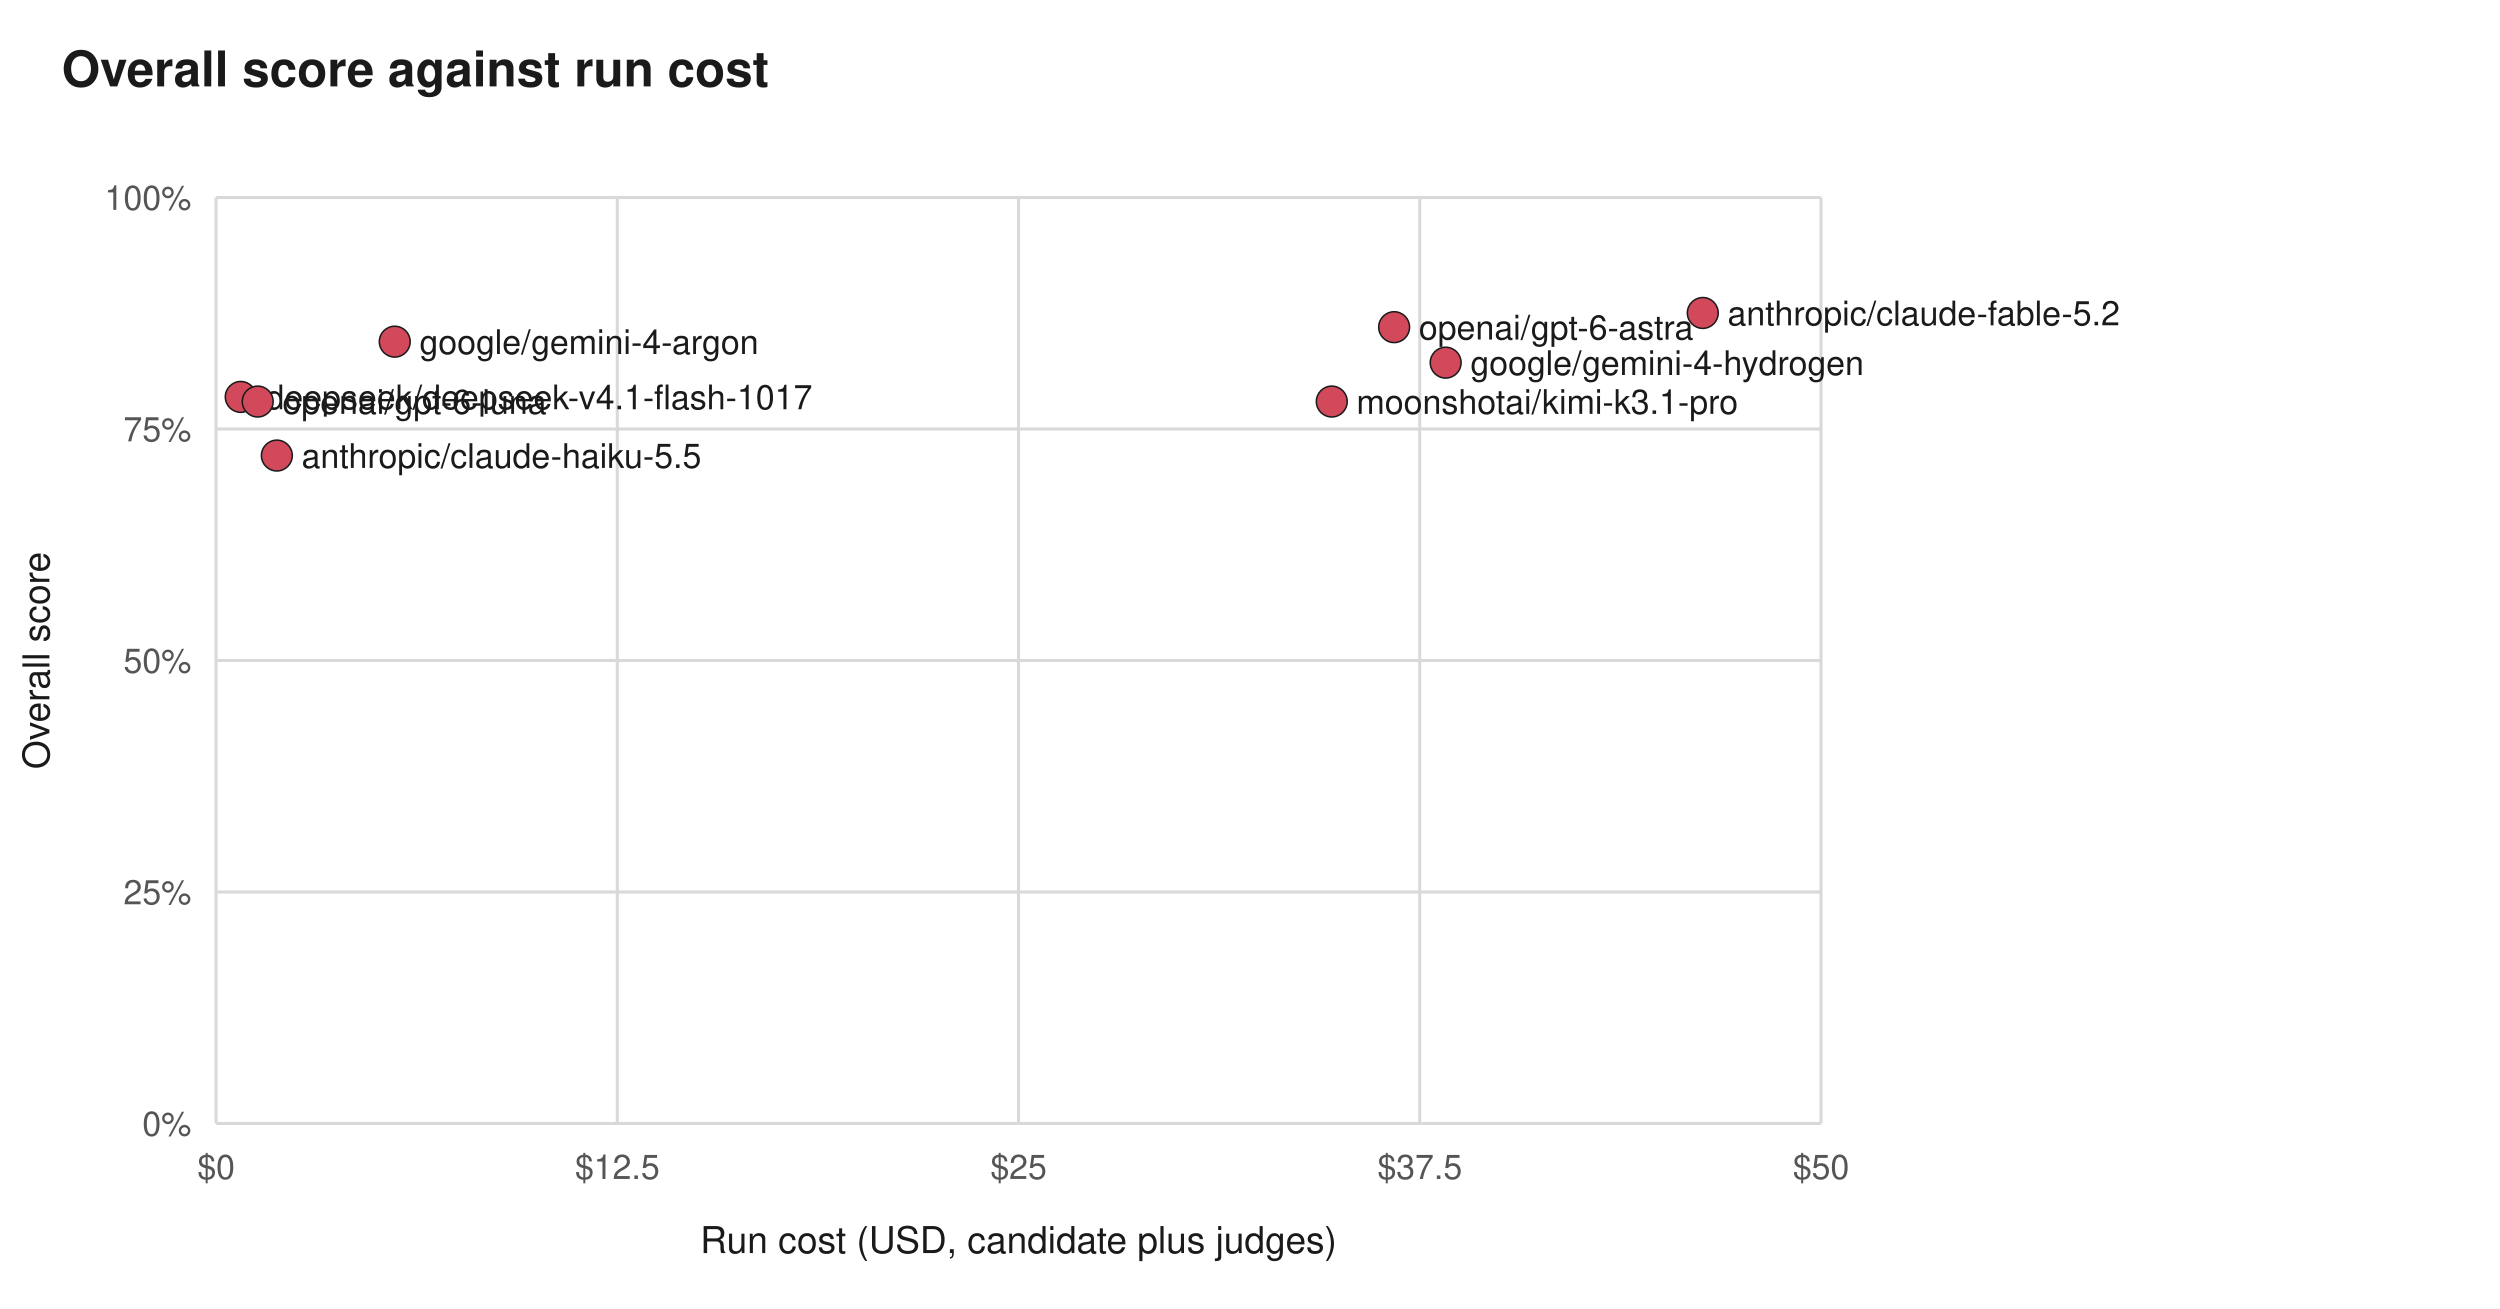
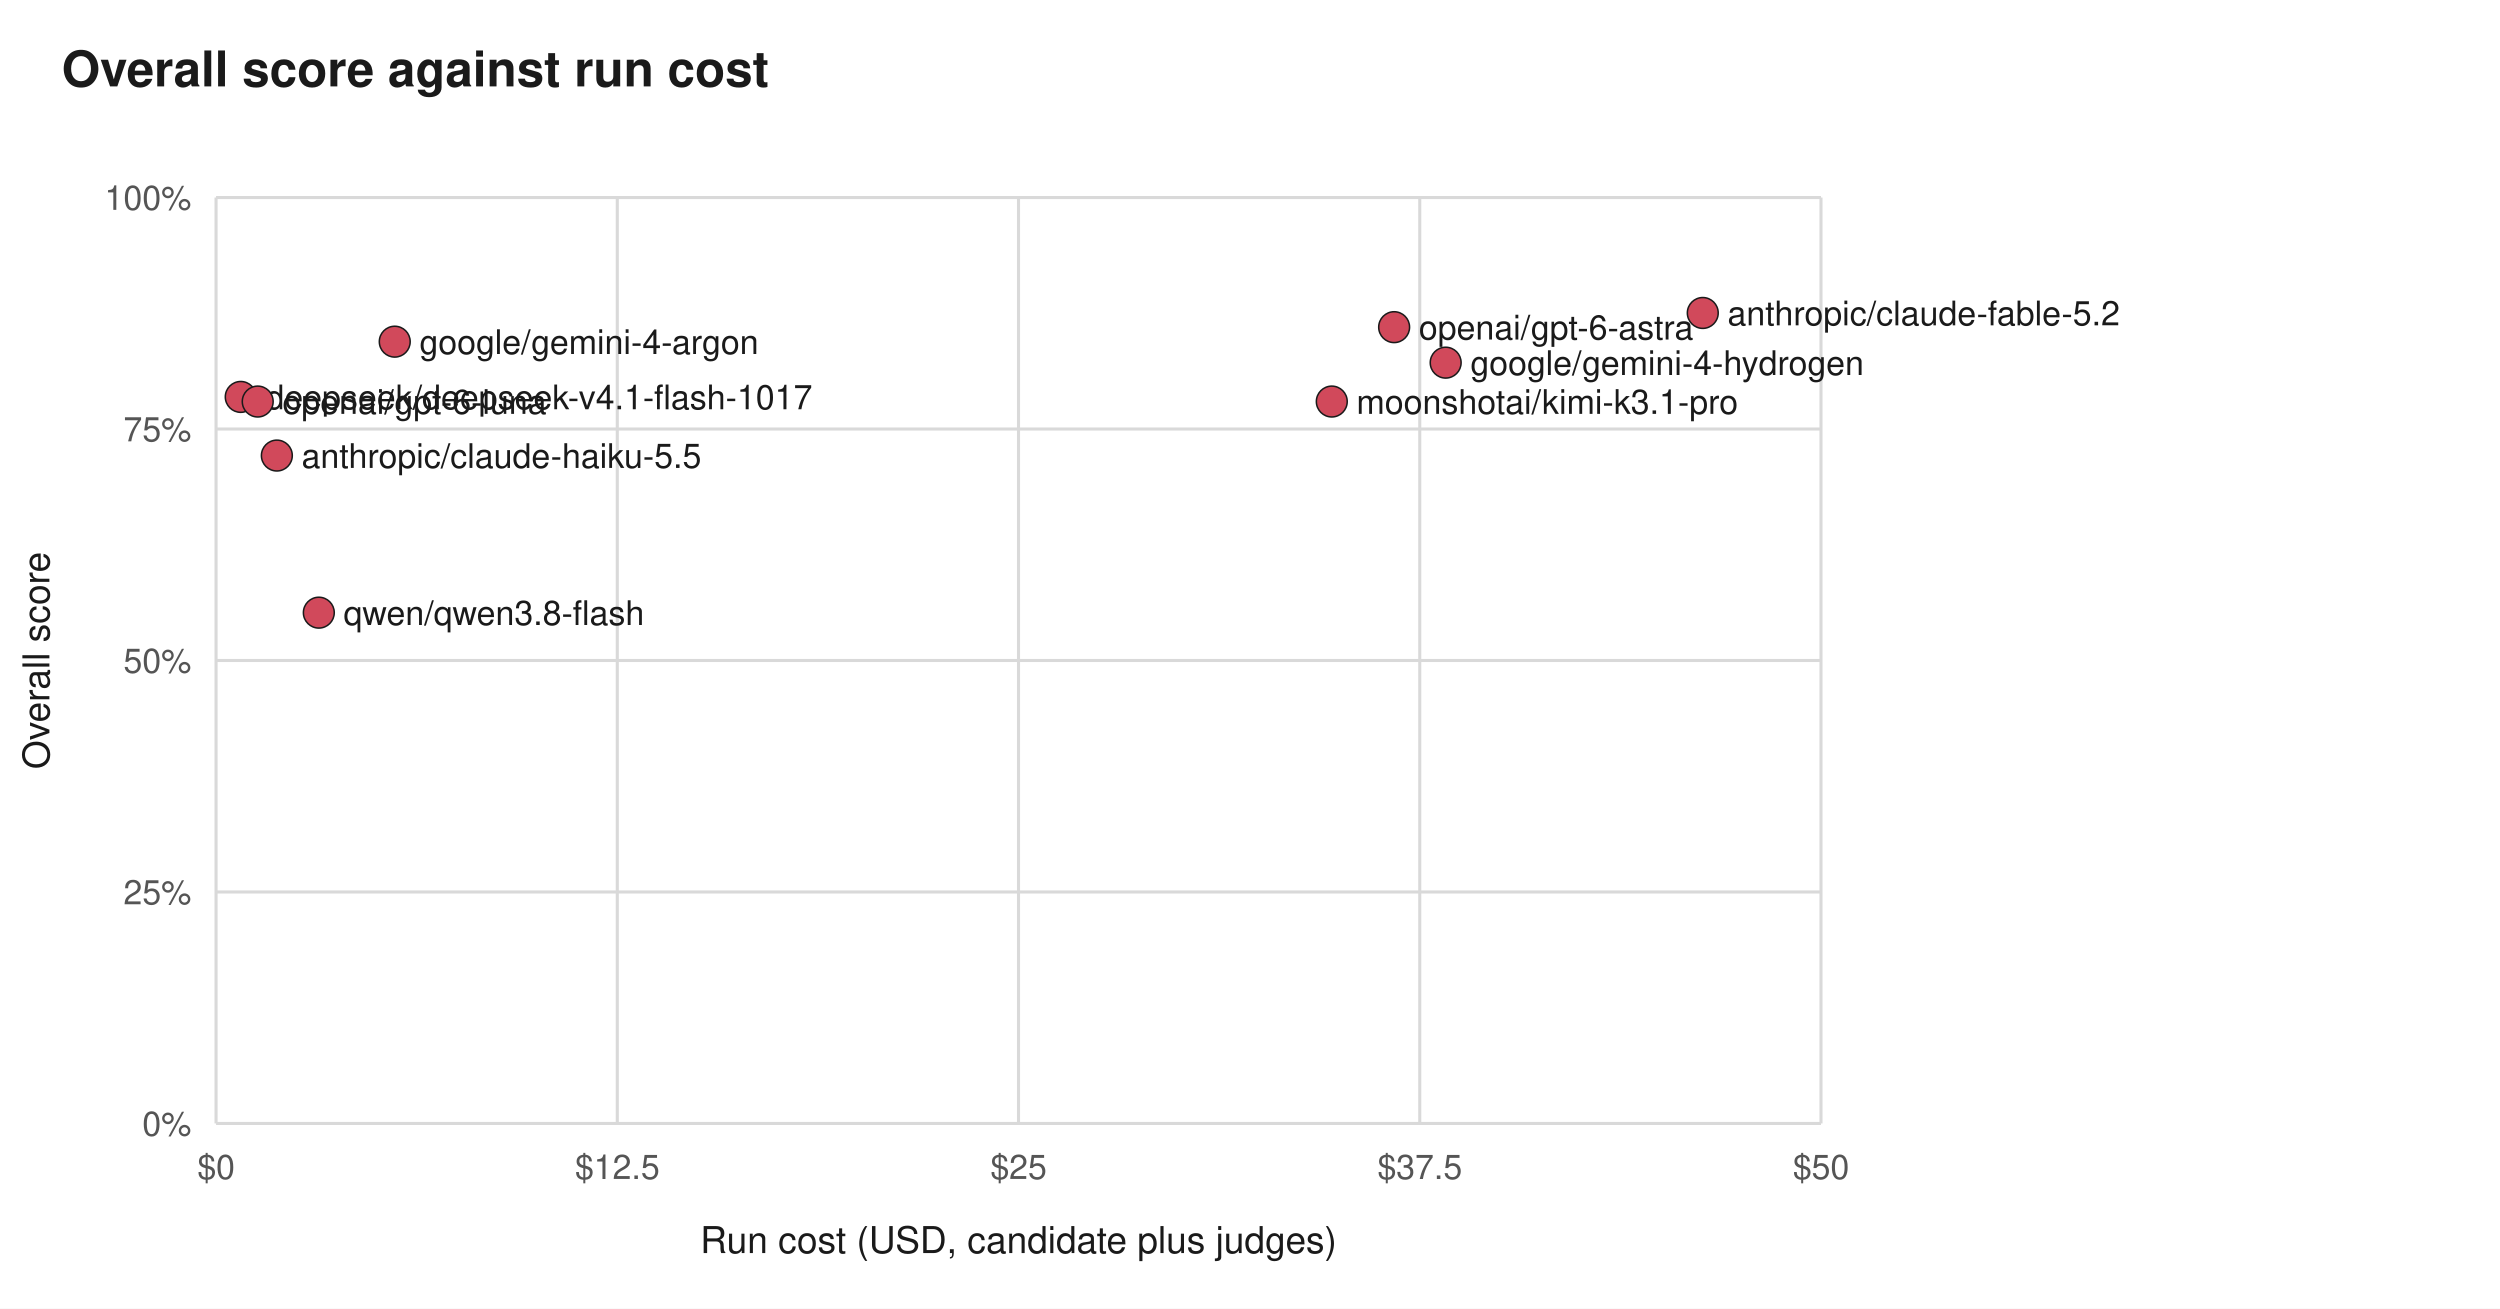
<svg xmlns="http://www.w3.org/2000/svg" width="810" height="424" viewBox="0 0 810 424" role="img">
  <rect x="0" y="0" width="810" height="424" fill="#ffffff" />
  <text x="20.0" y="28.0" font-size="16" text-anchor="start" fill="#1a1a1a" font-weight="bold" font-family="Helvetica, Arial, sans-serif">Overall score against run cost</text>
  <line x1="70" y1="364.0" x2="590" y2="364.0" stroke="#d9d9d9" stroke-width="1" />
  <text x="62.0" y="368.0" font-size="11" text-anchor="end" fill="#555555" font-weight="normal" font-family="Helvetica, Arial, sans-serif">0%</text>
  <line x1="70" y1="289.0" x2="590" y2="289.0" stroke="#d9d9d9" stroke-width="1" />
  <text x="62.0" y="293.0" font-size="11" text-anchor="end" fill="#555555" font-weight="normal" font-family="Helvetica, Arial, sans-serif">25%</text>
  <line x1="70" y1="214.0" x2="590" y2="214.0" stroke="#d9d9d9" stroke-width="1" />
  <text x="62.0" y="218.0" font-size="11" text-anchor="end" fill="#555555" font-weight="normal" font-family="Helvetica, Arial, sans-serif">50%</text>
  <line x1="70" y1="139.0" x2="590" y2="139.0" stroke="#d9d9d9" stroke-width="1" />
  <text x="62.0" y="143.0" font-size="11" text-anchor="end" fill="#555555" font-weight="normal" font-family="Helvetica, Arial, sans-serif">75%</text>
  <line x1="70" y1="64.0" x2="590" y2="64.0" stroke="#d9d9d9" stroke-width="1" />
  <text x="62.0" y="68.0" font-size="11" text-anchor="end" fill="#555555" font-weight="normal" font-family="Helvetica, Arial, sans-serif">100%</text>
  <line x1="70.0" y1="64" x2="70.0" y2="364" stroke="#d9d9d9" stroke-width="1" />
  <text x="70.0" y="382.0" font-size="11" text-anchor="middle" fill="#555555" font-weight="normal" font-family="Helvetica, Arial, sans-serif">$0</text>
  <line x1="200.0" y1="64" x2="200.0" y2="364" stroke="#d9d9d9" stroke-width="1" />
  <text x="200.0" y="382.0" font-size="11" text-anchor="middle" fill="#555555" font-weight="normal" font-family="Helvetica, Arial, sans-serif">$12.5</text>
  <line x1="330.0" y1="64" x2="330.0" y2="364" stroke="#d9d9d9" stroke-width="1" />
  <text x="330.0" y="382.0" font-size="11" text-anchor="middle" fill="#555555" font-weight="normal" font-family="Helvetica, Arial, sans-serif">$25</text>
  <line x1="460.0" y1="64" x2="460.0" y2="364" stroke="#d9d9d9" stroke-width="1" />
  <text x="460.0" y="382.0" font-size="11" text-anchor="middle" fill="#555555" font-weight="normal" font-family="Helvetica, Arial, sans-serif">$37.5</text>
  <line x1="590.0" y1="64" x2="590.0" y2="364" stroke="#d9d9d9" stroke-width="1" />
  <text x="590.0" y="382.0" font-size="11" text-anchor="middle" fill="#555555" font-weight="normal" font-family="Helvetica, Arial, sans-serif">$50</text>
  <text x="330.0" y="406.0" font-size="12" text-anchor="middle" fill="#1a1a1a" font-weight="normal" font-family="Helvetica, Arial, sans-serif">Run cost (USD, candidate plus judges)</text>
  <text transform="rotate(-90 16 214.0)" x="16.0" y="214.0" font-size="12" text-anchor="middle" fill="#1a1a1a" font-weight="normal" font-family="Helvetica, Arial, sans-serif">Overall score</text>
  <circle cx="78.0" cy="128.6" r="5" fill="#d1495b" stroke="#1a1a1a" stroke-width="0.5" />
  <text x="86.0" y="132.6" font-size="11" text-anchor="start" fill="#1a1a1a" font-weight="normal" font-family="Helvetica, Arial, sans-serif">deepseek/deepseek-v4.1-flash-1017</text>
  <circle cx="83.5" cy="130.1" r="5" fill="#d1495b" stroke="#1a1a1a" stroke-width="0.5" />
  <text x="91.5" y="134.1" font-size="11" text-anchor="start" fill="#1a1a1a" font-weight="normal" font-family="Helvetica, Arial, sans-serif">openai/gpt-6-luna</text>
  <circle cx="89.7" cy="147.6" r="5" fill="#d1495b" stroke="#1a1a1a" stroke-width="0.5" />
  <text x="97.7" y="151.6" font-size="11" text-anchor="start" fill="#1a1a1a" font-weight="normal" font-family="Helvetica, Arial, sans-serif">anthropic/claude-haiku-5.5</text>
+   <circle cx="103.3" cy="198.5" r="5" fill="#d1495b" stroke="#1a1a1a" stroke-width="0.5" />
+   <text x="111.3" y="202.5" font-size="11" text-anchor="start" fill="#1a1a1a" font-weight="normal" font-family="Helvetica, Arial, sans-serif">qwen/qwen3.8-flash</text>
  <circle cx="127.9" cy="110.7" r="5" fill="#d1495b" stroke="#1a1a1a" stroke-width="0.5" />
  <text x="135.9" y="114.7" font-size="11" text-anchor="start" fill="#1a1a1a" font-weight="normal" font-family="Helvetica, Arial, sans-serif">google/gemini-4-argon</text>
  <circle cx="431.5" cy="130.1" r="5" fill="#d1495b" stroke="#1a1a1a" stroke-width="0.5" />
  <text x="439.5" y="134.1" font-size="11" text-anchor="start" fill="#1a1a1a" font-weight="normal" font-family="Helvetica, Arial, sans-serif">moonshotai/kimi-k3.1-pro</text>
  <circle cx="451.7" cy="106.0" r="5" fill="#d1495b" stroke="#1a1a1a" stroke-width="0.5" />
  <text x="459.7" y="110.0" font-size="11" text-anchor="start" fill="#1a1a1a" font-weight="normal" font-family="Helvetica, Arial, sans-serif">openai/gpt-6-astra</text>
  <circle cx="468.4" cy="117.5" r="5" fill="#d1495b" stroke="#1a1a1a" stroke-width="0.5" />
  <text x="476.4" y="121.5" font-size="11" text-anchor="start" fill="#1a1a1a" font-weight="normal" font-family="Helvetica, Arial, sans-serif">google/gemini-4-hydrogen</text>
  <circle cx="551.7" cy="101.4" r="5" fill="#d1495b" stroke="#1a1a1a" stroke-width="0.5" />
  <text x="559.7" y="105.4" font-size="11" text-anchor="start" fill="#1a1a1a" font-weight="normal" font-family="Helvetica, Arial, sans-serif">anthropic/claude-fable-5.2</text>
</svg>
